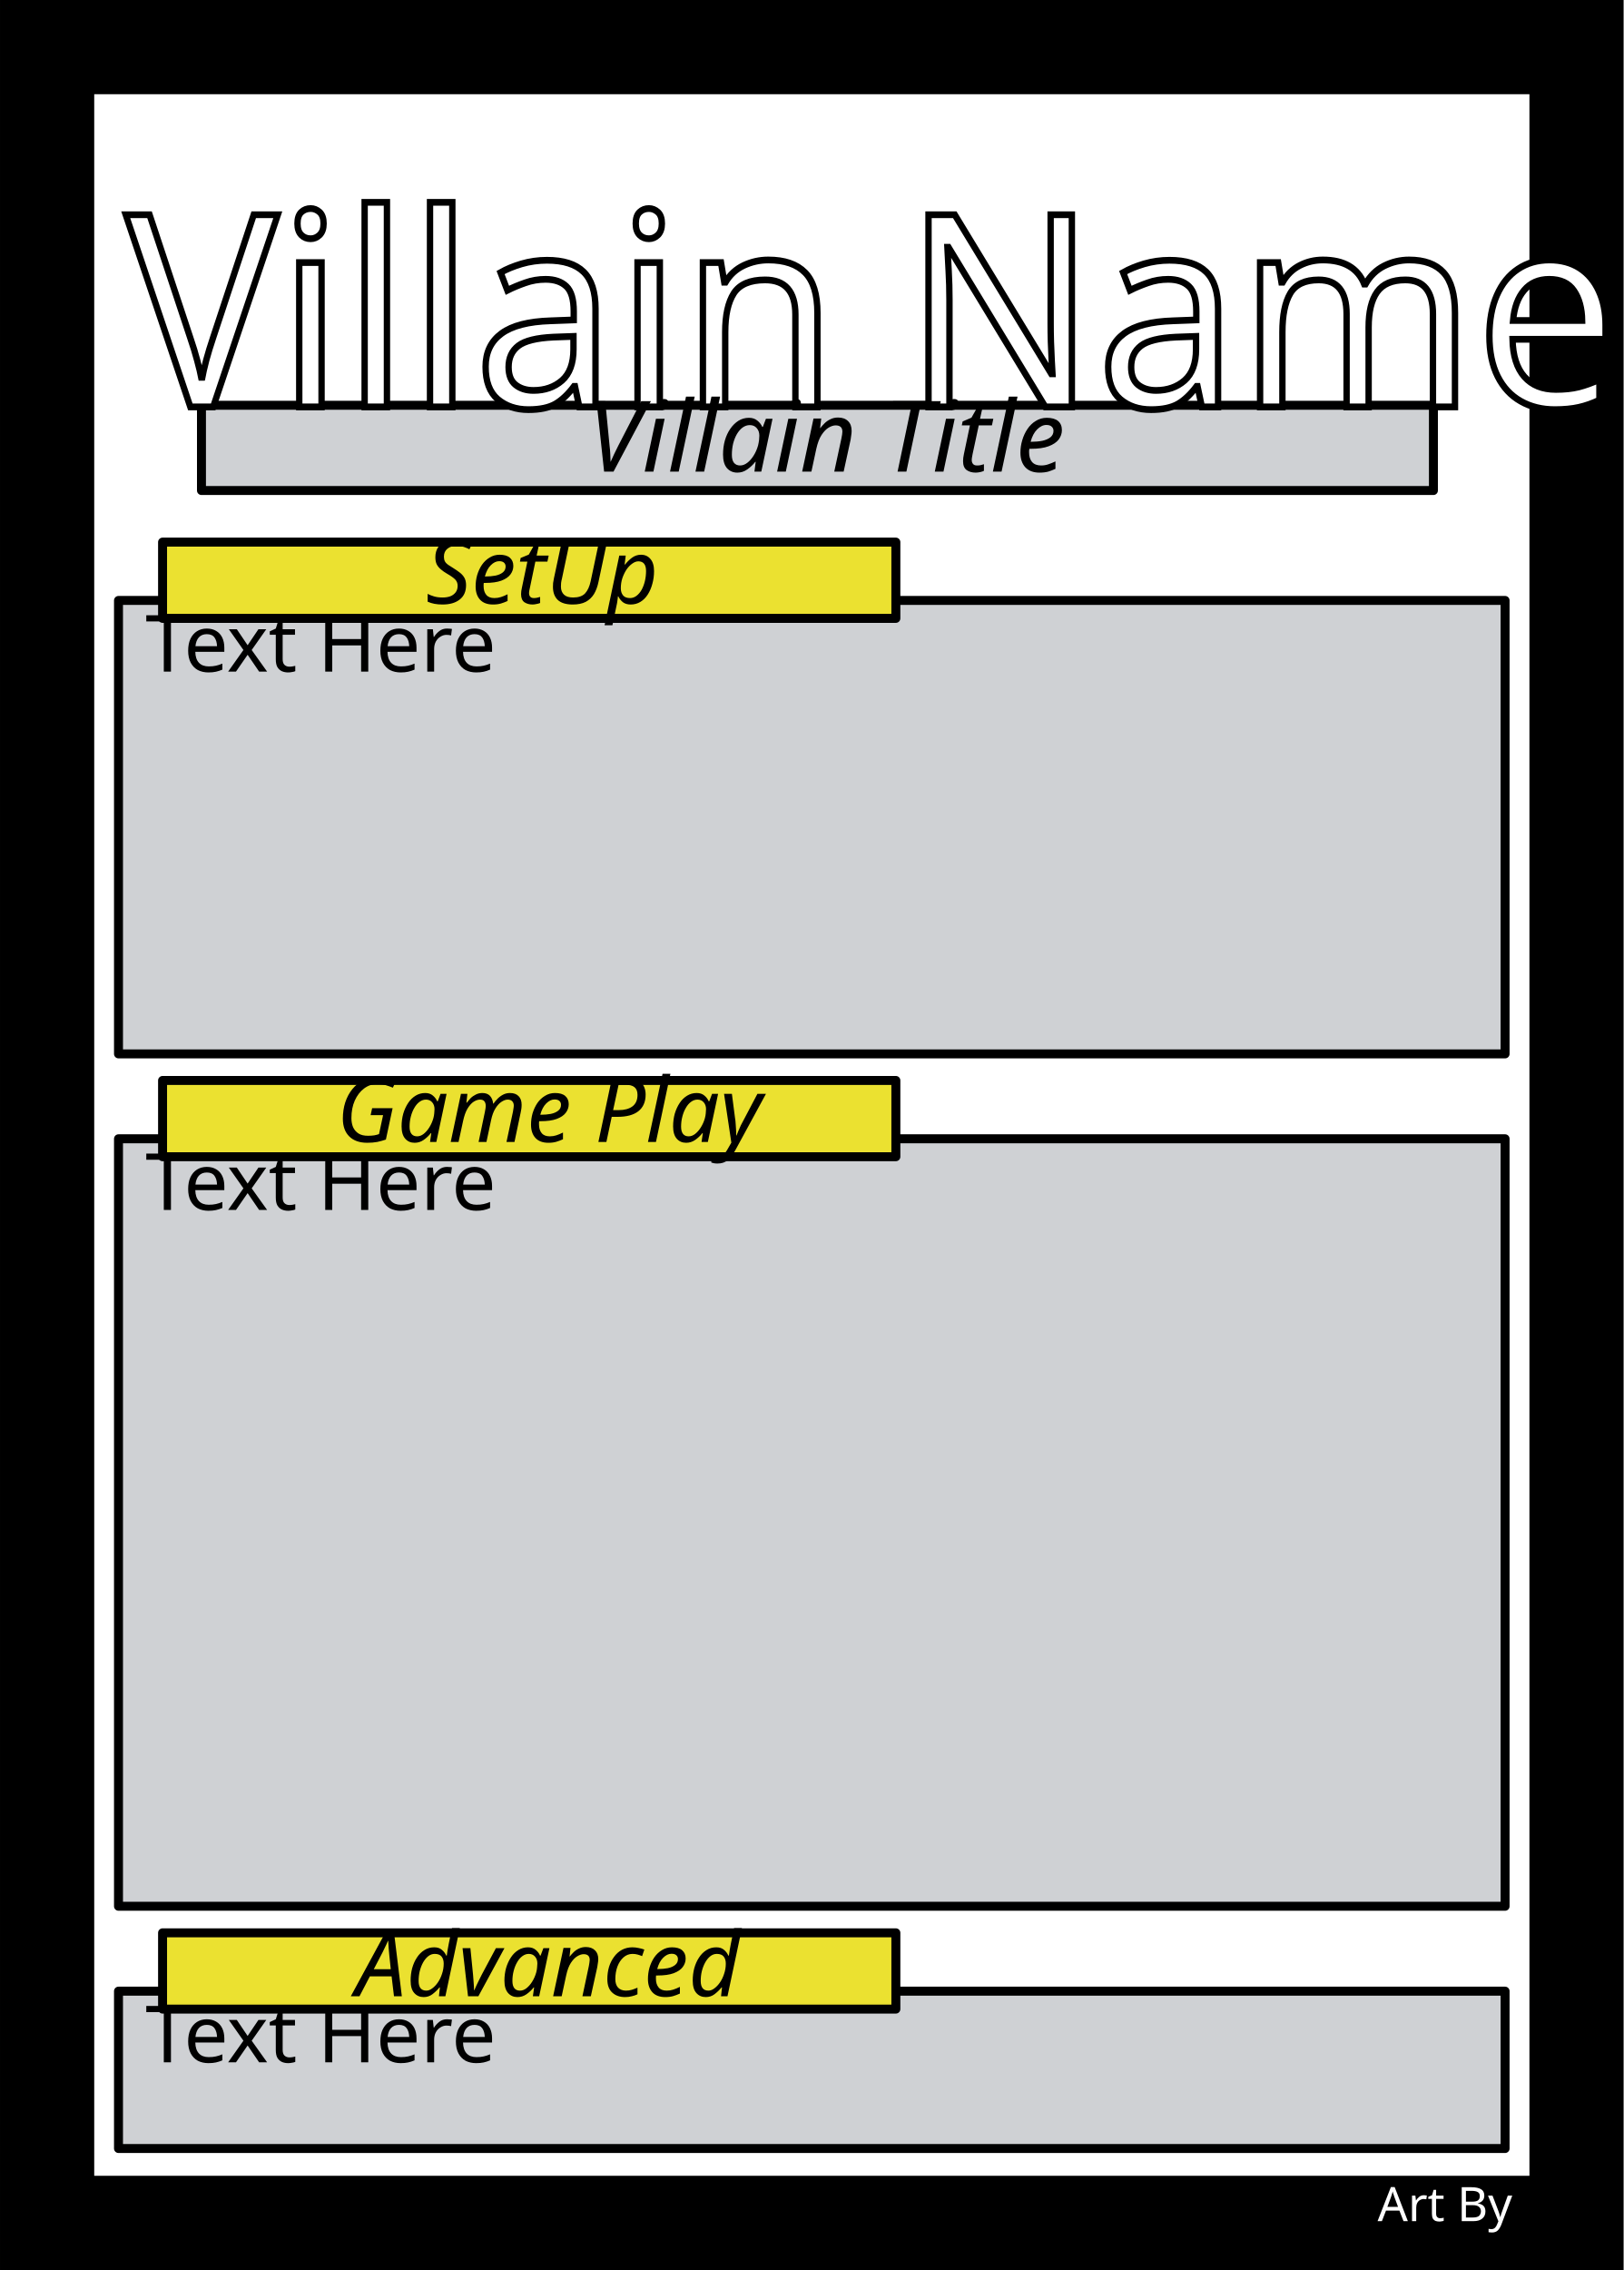
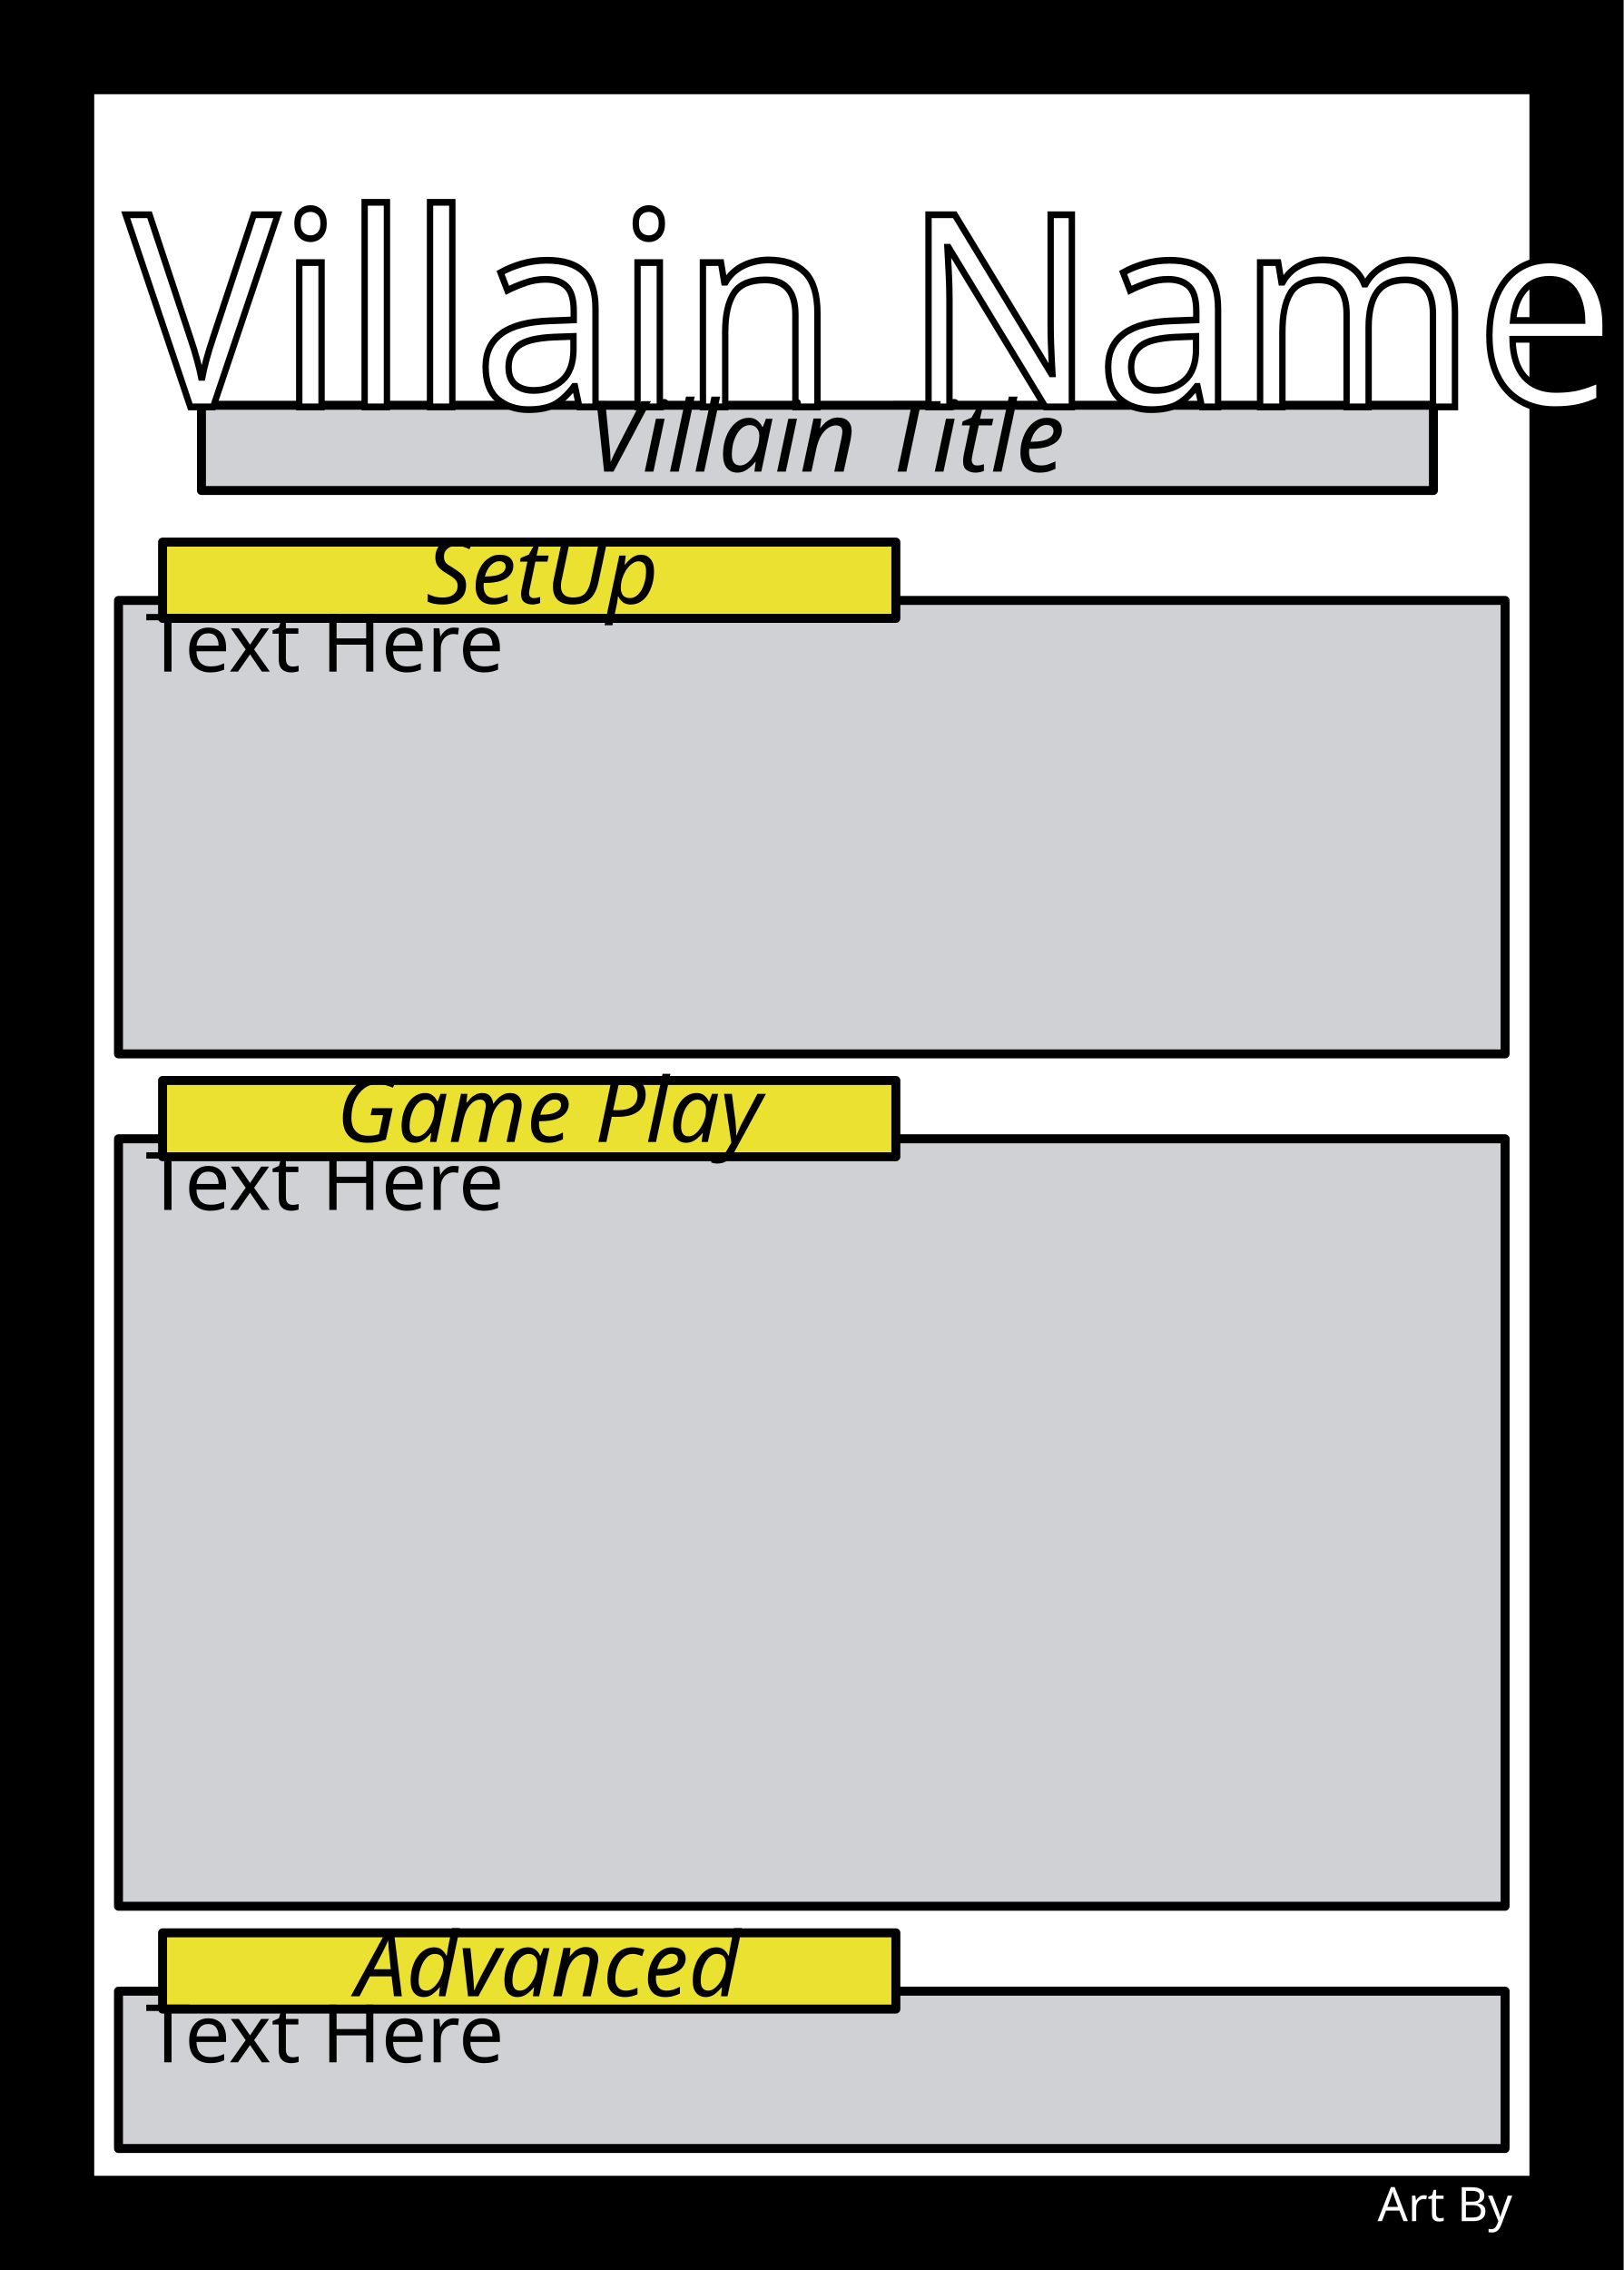
<svg xmlns="http://www.w3.org/2000/svg" width="181pt" height="253pt" version="1.2" viewBox="0 0 181 253">
  <path d="m0.501 252.5h180v-252h-180z" stroke="#000" />
  <path d="m9.501 243.5h162v-234h-162z" fill="#fff" stroke="#000" stroke-miterlimit="10" />
  <path d="m9.504 243.5h162v-234h-162z" fill="none" stroke="#000" stroke-miterlimit="10" stroke-width="2" />
  <path d="m167.79 239.46h-154.58v-17.539h154.58z" fill="#cfd1d4" stroke="#000" stroke-linejoin="round" stroke-miterlimit="10" />
  <path d="m167.79 212.46h-154.58v-85.539h154.58z" fill="#cfd1d4" stroke="#000" stroke-linejoin="round" stroke-miterlimit="10" />
  <path d="m159.8 54.67h-137.34v-9.5h137.34z" fill="#cfd1d4" stroke="#000" stroke-linejoin="round" stroke-miterlimit="10" />
  <path d="m99.873 223.92h-81.75v-8.5h81.75z" fill="#ebe130" stroke="#000" stroke-linejoin="round" stroke-miterlimit="10" />
  <path d="m99.873 128.92h-81.75v-8.5h81.75z" fill="#ebe130" stroke="#000" stroke-linejoin="round" stroke-miterlimit="10" />
  <text id="name" transform="scale(.97038 1.0305)" x="14.445" y="44.009" fill="#ffffff" font-family="'Armor Piercing'" font-size="29.11px" stroke="#000000" stroke-width=".73px" xml:space="preserve">Villain Name</text>
-   <text id="title" x="65.49" y="52.567" font-family="'RedStateBlueState BB'" font-size="11px" font-style="italic">Villain Title</text>
-   <text id="artist" x="168.59" y="247.555" fill="#ffffff" font-family="'RedStateBlueState BB'" font-size="5.3px" text-align="end" text-anchor="end">Art By</text>
-   <text x="16.215" y="134.852" font-family="'RedStateBlueState BB'" font-size="8.8px" stroke-width=".75" style="line-height:5.25px" xml:space="preserve">
-     <tspan x="16.215" y="134.852" stroke-width=".75">
-       <tspan x="16.215" y="134.852" stroke-width=".75">Text Here</tspan>
-     </tspan>
-   </text>
-   <g id="setupBox">
-     <path d="m167.79 117.46h-154.58v-50.539h154.58z" fill="#cfd1d4" stroke="#000" stroke-linejoin="round" stroke-miterlimit="10" />
-     <path d="m99.873 68.92h-81.75v-8.5h81.75z" fill="#ebe130" stroke="#000" stroke-linejoin="round" stroke-miterlimit="10" />
-     <text x="16.215" y="74.852" font-family="'RedStateBlueState BB'" font-size="8.8px" letter-spacing="0px" stroke-width=".75" word-spacing="0px" style="line-height:5.25px" xml:space="preserve">
-       <tspan x="16.215" y="74.852" stroke-width=".75">
-         <tspan x="16.215" y="74.852" stroke-width=".75">Text Here</tspan>
-       </tspan>
-     </text>
-     <text x="47.487" y="67.281" font-family="'RedStateBlueState BB'" font-size="10px" font-style="italic">SetUp</text>
+   <g font-family="'RedStateBlueState BB'">
+     <text id="title" x="65.49" y="52.567" font-size="11px" font-style="italic">Villain Title</text>
+     <g id="setupBox">
+       <path d="m167.79 117.46h-154.58v-50.539h154.58z" fill="#cfd1d4" stroke="#000" stroke-linejoin="round" stroke-miterlimit="10" />
+       <path d="m99.873 68.92h-81.75v-8.5h81.75z" fill="#ebe130" stroke="#000" stroke-linejoin="round" stroke-miterlimit="10" />
+       <text id="setup" x="16.215" y="74.852" width="152" height="50" font-size="9px">Text Here</text>
+       <text x="47.487" y="67.281" font-size="10px" font-style="italic">SetUp</text>
+     </g>
+     <text x="37.504" y="127.274" font-size="10px" font-style="italic">Game Play</text>
+     <text id="gameplay" x="16.215" y="134.852" width="150" height="80" font-size="9px">Text Here</text>
+     <text x="39.672" y="222.488" font-size="10px" font-style="italic">Advanced</text>
+     <text id="advanced" x="16.215" y="229.852" width="152" height="10" font-size="9px">Text Here</text>
+     <text id="artist" x="168.59" y="247.555" fill="#ffffff" font-size="5.3px" text-align="end" text-anchor="end">Art By</text>
  </g>
-   <text x="37.504" y="127.274" font-family="'RedStateBlueState BB'" font-size="10px" font-style="italic">Game Play</text>
-   <text x="39.672" y="222.488" font-family="'RedStateBlueState BB'" font-size="10px" font-style="italic">Advanced</text>
-   <text x="16.215" y="229.852" font-family="'RedStateBlueState BB'" font-size="8.8px" stroke-width=".75" style="line-height:5.25px" xml:space="preserve">
-     <tspan x="16.215" y="229.852" stroke-width=".75">
-       <tspan x="16.215" y="229.852" stroke-width=".75">Text Here</tspan>
-     </tspan>
-   </text>
</svg>
